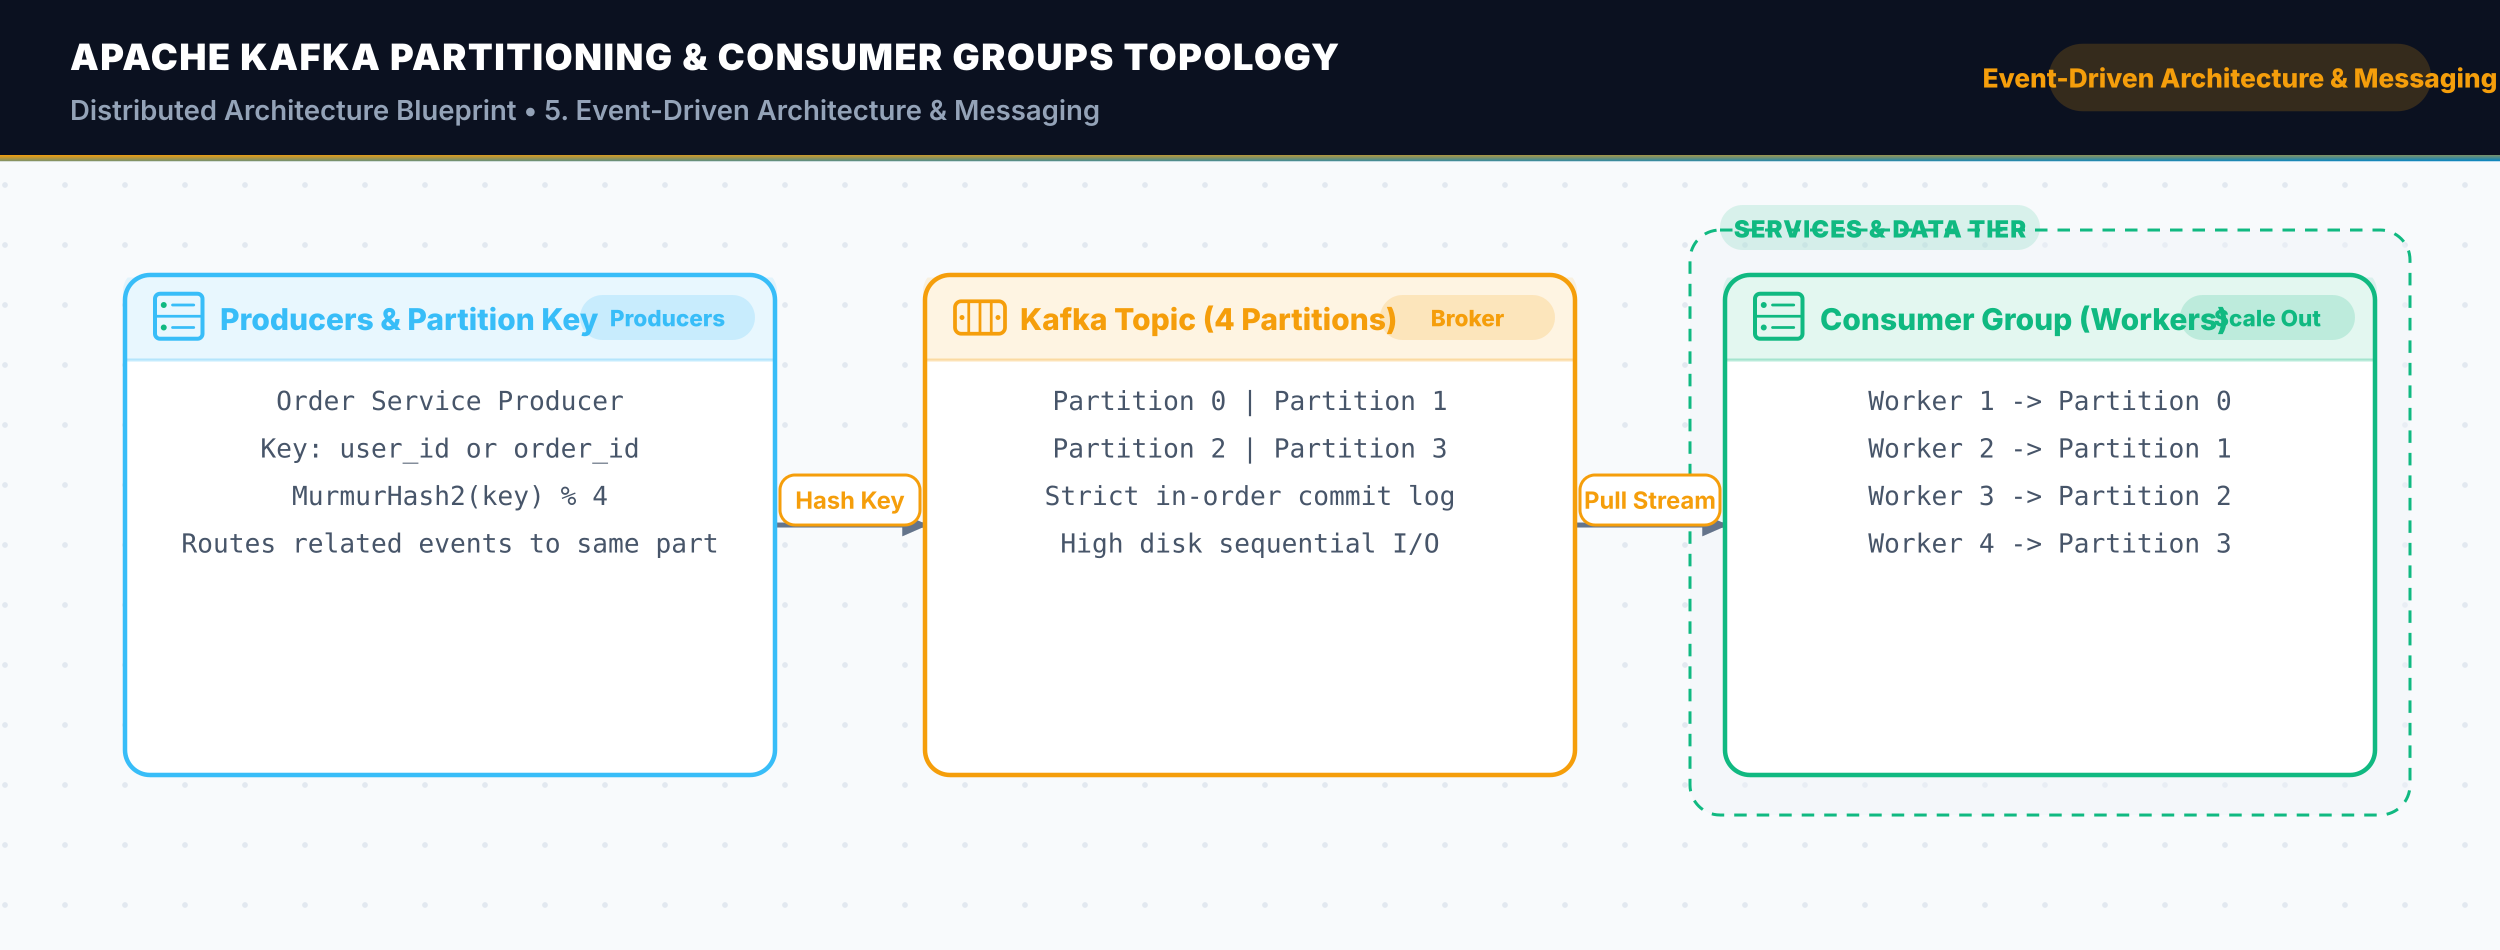
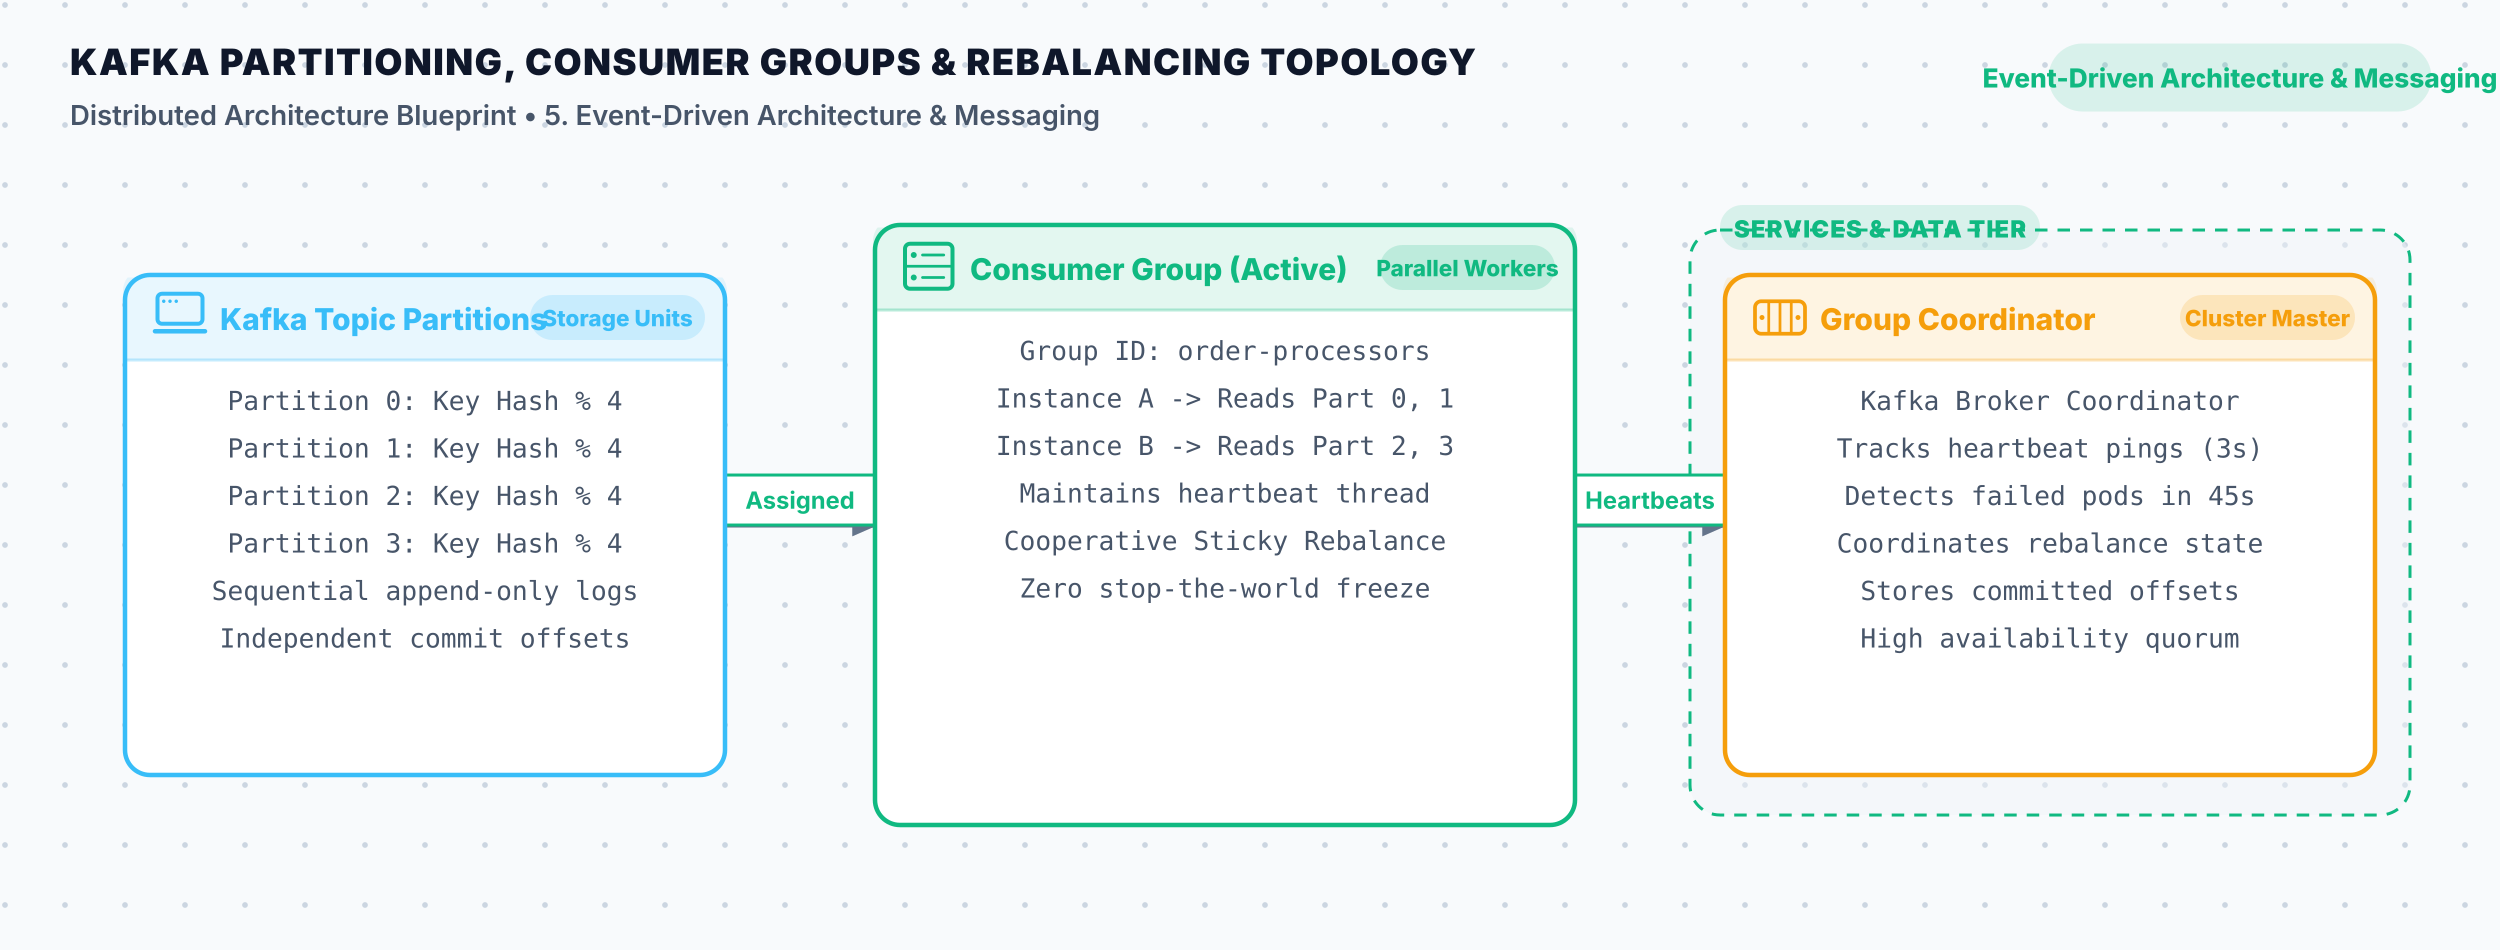
<svg xmlns="http://www.w3.org/2000/svg" viewBox="0 0 1000 380" width="1000" height="380">
  <defs>
    <style>
      .bg { fill: #f8fafc; }
-       .grid-dot { fill: #e2e8f0; }
-       .header-bg { fill: #0b1120; }
-       .header-title { fill: #ffffff; }
-       .header-sub { fill: #94a3b8; }
+       .grid-dot { fill: #cbd5e1; }
+       .header-title { fill: #0f172a; }
+       .header-sub { fill: #475569; }
      .card-bg { fill: #ffffff; }
      .text-muted { fill: #475569; }
      .arrow-line { stroke: #64748b; stroke-width: 2; fill: none; stroke-linecap: round; stroke-linejoin: round; }
      .arrow-dash { stroke: #94a3b8; stroke-width: 2; stroke-dasharray: 5,4; fill: none; stroke-linecap: round; }
      .arrow-head { fill: #64748b; }
      .pill-bg { fill: #ffffff; }
      .tier-bg { fill: rgba(241, 245, 249, 0.45); }

      @media (prefers-color-scheme: dark) {
        .bg { fill: #070b14; }
        .grid-dot { fill: #1e293b; }
-         .header-bg { fill: #030712; }
+         .header-title { fill: #f8fafc; }
+         .header-sub { fill: #94a3b8; }
        .card-bg { fill: #0f172a; }
        .text-muted { fill: #94a3b8; }
        .arrow-line { stroke: #94a3b8; }
        .arrow-dash { stroke: #64748b; }
        .arrow-head { fill: #94a3b8; }
        .pill-bg { fill: #0f172a; }
        .tier-bg { fill: rgba(15, 23, 42, 0.35); }
      }
    </style>
    <pattern id="grid" width="24" height="24" patternUnits="userSpaceOnUse">
      <circle cx="2" cy="2" r="1.15" class="grid-dot" />
    </pattern>
    <linearGradient id="headerGrad" x1="0%" y1="0%" x2="100%" y2="100%">
-       <stop offset="0%" stop-color="#f59e0b" />
+       <stop offset="0%" stop-color="#10b981" />
      <stop offset="100%" stop-color="#0284c7" />
    </linearGradient>
    <marker id="arrow" viewBox="0 0 10 10" refX="7" refY="5" markerWidth="6.5" markerHeight="6.5" orient="auto-start-reverse">
      <path d="M 0 1.5 L 8 5 L 0 8.5 z" class="arrow-head" />
    </marker>
  </defs>
  <rect width="1000" height="380" class="bg" />
  <rect width="1000" height="380" fill="url(#grid)" />
-   <rect x="0" y="0" width="1000" height="64" class="header-bg" />
-   <rect x="0" y="62" width="1000" height="2.5" fill="url(#headerGrad)" />
-   <text x="28" y="28" font-family="-apple-system, BlinkMacSystemFont, sans-serif" font-size="14.5" font-weight="900" class="header-title" letter-spacing="0.04em">APACHE KAFKA PARTITIONING &amp; CONSUMER GROUPS TOPOLOGY</text>
-   <text x="28" y="48" font-family="-apple-system, BlinkMacSystemFont, sans-serif" font-size="11" font-weight="600" class="header-sub">Distributed Architecture Blueprint • 5. Event-Driven Architecture &amp; Messaging</text>
-   <rect x="820" y="18" width="152" height="26" rx="13" fill="#f59e0b" opacity="0.18" stroke="#f59e0b" stroke-width="1" />
-   <text x="896" y="35" text-anchor="middle" font-family="-apple-system, BlinkMacSystemFont, sans-serif" font-size="10.5" font-weight="800" fill="#f59e0b">Event-Driven Architecture &amp; Messaging</text>
+   <text x="28" y="30" font-family="-apple-system, BlinkMacSystemFont, sans-serif" font-size="14.5" font-weight="900" class="header-title" letter-spacing="0.04em">KAFKA PARTITIONING, CONSUMER GROUPS &amp; REBALANCING TOPOLOGY</text>
+   <text x="28" y="50" font-family="-apple-system, BlinkMacSystemFont, sans-serif" font-size="11" font-weight="600" class="header-sub">Distributed Architecture Blueprint • 5. Event-Driven Architecture &amp; Messaging</text>
+   <rect x="820" y="18" width="152" height="26" rx="13" fill="#10b981" opacity="0.14" stroke="#10b981" stroke-width="1.2" />
+   <text x="896" y="35" text-anchor="middle" font-family="-apple-system, BlinkMacSystemFont, sans-serif" font-size="10.5" font-weight="800" fill="#10b981">Event-Driven Architecture &amp; Messaging</text>
  <g class="tier-group">
    <rect x="676" y="92" width="288" height="234" rx="12" class="tier-bg" stroke="#10b981" stroke-width="1.2" stroke-dasharray="5,4" />
    <rect x="688" y="82" width="128" height="18" rx="9" fill="#10b981" opacity="0.14" />
    <text x="752" y="95" text-anchor="middle" font-family="-apple-system, BlinkMacSystemFont, sans-serif" font-size="9.5" font-weight="850" fill="#10b981" letter-spacing="0.05em">SERVICES &amp; DATA TIER</text>
  </g>
  <g id="conn-0">
-     <path d="M 310 210 L 370 210" class="arrow-line" stroke="#f59e0b" marker-end="url(#arrow)" />
-     <rect x="312" y="190" width="56" height="20" rx="6" class="pill-bg" stroke="#f59e0b" stroke-width="1.2" />
-     <text x="340" y="203.5" text-anchor="middle" font-family="-apple-system, BlinkMacSystemFont, sans-serif" font-size="9.5" font-weight="750" fill="#f59e0b">Hash Key</text>
+     <path d="M 290 210 L 350 210" class="arrow-line" stroke="#10b981" marker-end="url(#arrow)" />
+     <rect x="283.8" y="190" width="72.4" height="20" rx="6" class="pill-bg" stroke="#10b981" stroke-width="1.2" />
+     <text x="320" y="203.5" text-anchor="middle" font-family="-apple-system, BlinkMacSystemFont, sans-serif" font-size="9.5" font-weight="750" fill="#10b981">Assigned</text>
  </g>
  <g id="conn-1">
-     <path d="M 630 210 L 690 210" class="arrow-line" stroke="#f59e0b" marker-end="url(#arrow)" />
-     <rect x="632" y="190" width="56" height="20" rx="6" class="pill-bg" stroke="#f59e0b" stroke-width="1.2" />
-     <text x="660" y="203.5" text-anchor="middle" font-family="-apple-system, BlinkMacSystemFont, sans-serif" font-size="9.5" font-weight="750" fill="#f59e0b">Pull Stream</text>
+     <path d="M 630 210 L 690 210" class="arrow-line" stroke="#10b981" marker-end="url(#arrow)" />
+     <rect x="617" y="190" width="86" height="20" rx="6" class="pill-bg" stroke="#10b981" stroke-width="1.2" />
+     <text x="660" y="203.5" text-anchor="middle" font-family="-apple-system, BlinkMacSystemFont, sans-serif" font-size="9.5" font-weight="750" fill="#10b981">Heartbeats</text>
  </g>
  <g id="node-0" class="node-card">
-     <rect x="50" y="110" width="260" height="200" rx="10" class="card-bg" stroke="#38bdf8" stroke-width="1.8" />
-     <path d="M 51 111 L 309 111 A 9 9 0 0 1 310 120 L 310 144 L 50 144 L 50 120 A 9 9 0 0 1 51 111 Z" fill="#38bdf8" opacity="0.12" />
-     <line x1="50" y1="144" x2="310" y2="144" stroke="#38bdf8" stroke-width="1.2" opacity="0.3" />
+     <rect x="50" y="110" width="240" height="200" rx="10" class="card-bg" stroke="#38bdf8" stroke-width="1.8" />
+     <path d="M 51 111 L 289 111 A 9 9 0 0 1 290 120 L 290 144 L 50 144 L 50 120 A 9 9 0 0 1 51 111 Z" fill="#38bdf8" opacity="0.12" />
+     <line x1="50" y1="144" x2="290" y2="144" stroke="#38bdf8" stroke-width="1.2" opacity="0.3" />
    <g transform="translate(62, 117.5)">
-       <rect x="0" y="0" width="19" height="18" rx="2" fill="none" stroke="#38bdf8" stroke-width="1.6" />
-       <line x1="0" y1="9" x2="19" y2="9" stroke="#38bdf8" stroke-width="1.1" />
-       <circle cx="3.5" cy="4.5" r="1.2" fill="#10b981" />
-       <line x1="7" y1="4.5" x2="15.5" y2="4.5" stroke="#38bdf8" stroke-width="1.1" stroke-linecap="round" />
-       <circle cx="3.5" cy="13.5" r="1.2" fill="#10b981" />
-       <line x1="7" y1="13.5" x2="15.5" y2="13.5" stroke="#38bdf8" stroke-width="1.1" stroke-linecap="round" />
+       <rect x="1" y="0" width="18" height="12" rx="1.8" fill="none" stroke="#38bdf8" stroke-width="1.6" />
+       <line x1="0" y1="15" x2="20" y2="15" stroke="#38bdf8" stroke-width="1.8" stroke-linecap="round" />
+       <circle cx="3.5" cy="3" r="0.7" fill="#38bdf8" />
+       <circle cx="6" cy="3" r="0.7" fill="#38bdf8" />
+       <circle cx="8.5" cy="3" r="0.7" fill="#38bdf8" />
    </g>
-     <text x="88" y="132" font-family="-apple-system, BlinkMacSystemFont, sans-serif" font-size="12" font-weight="800" fill="#38bdf8">Producers &amp; Partition Key</text>
-     <rect x="232" y="118" width="70" height="18" rx="9" fill="#38bdf8" opacity="0.18" />
-     <text x="267" y="130.5" text-anchor="middle" font-family="-apple-system, BlinkMacSystemFont, sans-serif" font-size="9" font-weight="800" fill="#38bdf8">Producers</text>
-     <text x="180" y="164" text-anchor="middle" font-family="ui-monospace, SFMono-Regular, Menlo, Monaco, Consolas, monospace" font-size="10.5" class="text-muted">Order Service Producer</text>
-     <text x="180" y="183" text-anchor="middle" font-family="ui-monospace, SFMono-Regular, Menlo, Monaco, Consolas, monospace" font-size="10.5" class="text-muted">Key: user_id or order_id</text>
-     <text x="180" y="202" text-anchor="middle" font-family="ui-monospace, SFMono-Regular, Menlo, Monaco, Consolas, monospace" font-size="10.5" class="text-muted">MurmurHash2(key) % 4</text>
-     <text x="180" y="221" text-anchor="middle" font-family="ui-monospace, SFMono-Regular, Menlo, Monaco, Consolas, monospace" font-size="10.5" class="text-muted">Routes related events to same part</text>
+     <text x="88" y="132" font-family="-apple-system, BlinkMacSystemFont, sans-serif" font-size="12" font-weight="800" fill="#38bdf8">Kafka Topic Partitions</text>
+     <rect x="212" y="118" width="70" height="18" rx="9" fill="#38bdf8" opacity="0.18" />
+     <text x="247" y="130.5" text-anchor="middle" font-family="-apple-system, BlinkMacSystemFont, sans-serif" font-size="9" font-weight="800" fill="#38bdf8">Storage Units</text>
+     <text x="170" y="164" text-anchor="middle" font-family="ui-monospace, SFMono-Regular, Menlo, Monaco, Consolas, monospace" font-size="10.5" class="text-muted">Partition 0: Key Hash % 4</text>
+     <text x="170" y="183" text-anchor="middle" font-family="ui-monospace, SFMono-Regular, Menlo, Monaco, Consolas, monospace" font-size="10.5" class="text-muted">Partition 1: Key Hash % 4</text>
+     <text x="170" y="202" text-anchor="middle" font-family="ui-monospace, SFMono-Regular, Menlo, Monaco, Consolas, monospace" font-size="10.5" class="text-muted">Partition 2: Key Hash % 4</text>
+     <text x="170" y="221" text-anchor="middle" font-family="ui-monospace, SFMono-Regular, Menlo, Monaco, Consolas, monospace" font-size="10.5" class="text-muted">Partition 3: Key Hash % 4</text>
+     <text x="170" y="240" text-anchor="middle" font-family="ui-monospace, SFMono-Regular, Menlo, Monaco, Consolas, monospace" font-size="10.5" class="text-muted">Sequential append-only logs</text>
+     <text x="170" y="259" text-anchor="middle" font-family="ui-monospace, SFMono-Regular, Menlo, Monaco, Consolas, monospace" font-size="10.5" class="text-muted">Independent commit offsets</text>
  </g>
  <g id="node-1" class="node-card">
-     <rect x="370" y="110" width="260" height="200" rx="10" class="card-bg" stroke="#f59e0b" stroke-width="1.8" />
-     <path d="M 371 111 L 629 111 A 9 9 0 0 1 630 120 L 630 144 L 370 144 L 370 120 A 9 9 0 0 1 371 111 Z" fill="#f59e0b" opacity="0.12" />
-     <line x1="370" y1="144" x2="630" y2="144" stroke="#f59e0b" stroke-width="1.2" opacity="0.3" />
-     <g transform="translate(382, 117.5)">
+     <rect x="350" y="90" width="280" height="240" rx="10" class="card-bg" stroke="#10b981" stroke-width="1.8" />
+     <path d="M 351 91 L 629 91 A 9 9 0 0 1 630 100 L 630 124 L 350 124 L 350 100 A 9 9 0 0 1 351 91 Z" fill="#10b981" opacity="0.12" />
+     <line x1="350" y1="124" x2="630" y2="124" stroke="#10b981" stroke-width="1.2" opacity="0.3" />
+     <g transform="translate(362, 97.5)">
+       <rect x="0" y="0" width="19" height="18" rx="2" fill="none" stroke="#10b981" stroke-width="1.6" />
+       <line x1="0" y1="9" x2="19" y2="9" stroke="#10b981" stroke-width="1.1" />
+       <circle cx="3.5" cy="4.5" r="1.2" fill="#10b981" />
+       <line x1="7" y1="4.5" x2="15.5" y2="4.5" stroke="#10b981" stroke-width="1.1" stroke-linecap="round" />
+       <circle cx="3.5" cy="13.5" r="1.2" fill="#10b981" />
+       <line x1="7" y1="13.5" x2="15.5" y2="13.5" stroke="#10b981" stroke-width="1.1" stroke-linecap="round" />
+     </g>
+     <text x="388" y="112" font-family="-apple-system, BlinkMacSystemFont, sans-serif" font-size="12" font-weight="800" fill="#10b981">Consumer Group (Active)</text>
+     <rect x="552" y="98" width="70" height="18" rx="9" fill="#10b981" opacity="0.18" />
+     <text x="587" y="110.5" text-anchor="middle" font-family="-apple-system, BlinkMacSystemFont, sans-serif" font-size="9" font-weight="800" fill="#10b981">Parallel Workers</text>
+     <text x="490" y="144" text-anchor="middle" font-family="ui-monospace, SFMono-Regular, Menlo, Monaco, Consolas, monospace" font-size="10.5" class="text-muted">Group ID: order-processors</text>
+     <text x="490" y="163" text-anchor="middle" font-family="ui-monospace, SFMono-Regular, Menlo, Monaco, Consolas, monospace" font-size="10.5" class="text-muted">Instance A -&gt; Reads Part 0, 1</text>
+     <text x="490" y="182" text-anchor="middle" font-family="ui-monospace, SFMono-Regular, Menlo, Monaco, Consolas, monospace" font-size="10.5" class="text-muted">Instance B -&gt; Reads Part 2, 3</text>
+     <text x="490" y="201" text-anchor="middle" font-family="ui-monospace, SFMono-Regular, Menlo, Monaco, Consolas, monospace" font-size="10.5" class="text-muted">Maintains heartbeat thread</text>
+     <text x="490" y="220" text-anchor="middle" font-family="ui-monospace, SFMono-Regular, Menlo, Monaco, Consolas, monospace" font-size="10.5" class="text-muted">Cooperative Sticky Rebalance</text>
+     <text x="490" y="239" text-anchor="middle" font-family="ui-monospace, SFMono-Regular, Menlo, Monaco, Consolas, monospace" font-size="10.5" class="text-muted">Zero stop-the-world freeze</text>
+   </g>
+   <g id="node-2" class="node-card">
+     <rect x="690" y="110" width="260" height="200" rx="10" class="card-bg" stroke="#f59e0b" stroke-width="1.8" />
+     <path d="M 691 111 L 949 111 A 9 9 0 0 1 950 120 L 950 144 L 690 144 L 690 120 A 9 9 0 0 1 691 111 Z" fill="#f59e0b" opacity="0.12" />
+     <line x1="690" y1="144" x2="950" y2="144" stroke="#f59e0b" stroke-width="1.2" opacity="0.3" />
+     <g transform="translate(702, 117.5)">
      <rect x="0" y="3" width="20" height="13" rx="2.5" fill="none" stroke="#f59e0b" stroke-width="1.5" />
      <line x1="5.5" y1="3" x2="5.5" y2="16" stroke="#f59e0b" stroke-width="1.1" />
      <line x1="10" y1="3" x2="10" y2="16" stroke="#f59e0b" stroke-width="1.1" />
      <line x1="14.5" y1="3" x2="14.5" y2="16" stroke="#f59e0b" stroke-width="1.1" />
      <circle cx="2.8" cy="9.5" r="1" fill="#f59e0b" />
      <circle cx="17.2" cy="9.5" r="1" fill="#f59e0b" />
    </g>
-     <text x="408" y="132" font-family="-apple-system, BlinkMacSystemFont, sans-serif" font-size="12" font-weight="800" fill="#f59e0b">Kafka Topic (4 Partitions)</text>
-     <rect x="552" y="118" width="70" height="18" rx="9" fill="#f59e0b" opacity="0.18" />
-     <text x="587" y="130.5" text-anchor="middle" font-family="-apple-system, BlinkMacSystemFont, sans-serif" font-size="9" font-weight="800" fill="#f59e0b">Broker</text>
-     <text x="500" y="164" text-anchor="middle" font-family="ui-monospace, SFMono-Regular, Menlo, Monaco, Consolas, monospace" font-size="10.5" class="text-muted">Partition 0 | Partition 1</text>
-     <text x="500" y="183" text-anchor="middle" font-family="ui-monospace, SFMono-Regular, Menlo, Monaco, Consolas, monospace" font-size="10.5" class="text-muted">Partition 2 | Partition 3</text>
-     <text x="500" y="202" text-anchor="middle" font-family="ui-monospace, SFMono-Regular, Menlo, Monaco, Consolas, monospace" font-size="10.5" class="text-muted">Strict in-order commit log</text>
-     <text x="500" y="221" text-anchor="middle" font-family="ui-monospace, SFMono-Regular, Menlo, Monaco, Consolas, monospace" font-size="10.5" class="text-muted">High disk sequential I/O</text>
-   </g>
-   <g id="node-2" class="node-card">
-     <rect x="690" y="110" width="260" height="200" rx="10" class="card-bg" stroke="#10b981" stroke-width="1.8" />
-     <path d="M 691 111 L 949 111 A 9 9 0 0 1 950 120 L 950 144 L 690 144 L 690 120 A 9 9 0 0 1 691 111 Z" fill="#10b981" opacity="0.12" />
-     <line x1="690" y1="144" x2="950" y2="144" stroke="#10b981" stroke-width="1.2" opacity="0.3" />
-     <g transform="translate(702, 117.5)">
-       <rect x="0" y="0" width="19" height="18" rx="2" fill="none" stroke="#10b981" stroke-width="1.6" />
-       <line x1="0" y1="9" x2="19" y2="9" stroke="#10b981" stroke-width="1.1" />
-       <circle cx="3.5" cy="4.5" r="1.2" fill="#10b981" />
-       <line x1="7" y1="4.5" x2="15.5" y2="4.5" stroke="#10b981" stroke-width="1.1" stroke-linecap="round" />
-       <circle cx="3.5" cy="13.5" r="1.2" fill="#10b981" />
-       <line x1="7" y1="13.5" x2="15.5" y2="13.5" stroke="#10b981" stroke-width="1.1" stroke-linecap="round" />
-     </g>
-     <text x="728" y="132" font-family="-apple-system, BlinkMacSystemFont, sans-serif" font-size="12" font-weight="800" fill="#10b981">Consumer Group (Workers)</text>
-     <rect x="872" y="118" width="70" height="18" rx="9" fill="#10b981" opacity="0.18" />
-     <text x="907" y="130.5" text-anchor="middle" font-family="-apple-system, BlinkMacSystemFont, sans-serif" font-size="9" font-weight="800" fill="#10b981">Scale Out</text>
-     <text x="820" y="164" text-anchor="middle" font-family="ui-monospace, SFMono-Regular, Menlo, Monaco, Consolas, monospace" font-size="10.5" class="text-muted">Worker 1 -&gt; Partition 0</text>
-     <text x="820" y="183" text-anchor="middle" font-family="ui-monospace, SFMono-Regular, Menlo, Monaco, Consolas, monospace" font-size="10.5" class="text-muted">Worker 2 -&gt; Partition 1</text>
-     <text x="820" y="202" text-anchor="middle" font-family="ui-monospace, SFMono-Regular, Menlo, Monaco, Consolas, monospace" font-size="10.5" class="text-muted">Worker 3 -&gt; Partition 2</text>
-     <text x="820" y="221" text-anchor="middle" font-family="ui-monospace, SFMono-Regular, Menlo, Monaco, Consolas, monospace" font-size="10.5" class="text-muted">Worker 4 -&gt; Partition 3</text>
+     <text x="728" y="132" font-family="-apple-system, BlinkMacSystemFont, sans-serif" font-size="12" font-weight="800" fill="#f59e0b">Group Coordinator</text>
+     <rect x="872" y="118" width="70" height="18" rx="9" fill="#f59e0b" opacity="0.18" />
+     <text x="907" y="130.5" text-anchor="middle" font-family="-apple-system, BlinkMacSystemFont, sans-serif" font-size="9" font-weight="800" fill="#f59e0b">Cluster Master</text>
+     <text x="820" y="164" text-anchor="middle" font-family="ui-monospace, SFMono-Regular, Menlo, Monaco, Consolas, monospace" font-size="10.5" class="text-muted">Kafka Broker Coordinator</text>
+     <text x="820" y="183" text-anchor="middle" font-family="ui-monospace, SFMono-Regular, Menlo, Monaco, Consolas, monospace" font-size="10.5" class="text-muted">Tracks heartbeat pings (3s)</text>
+     <text x="820" y="202" text-anchor="middle" font-family="ui-monospace, SFMono-Regular, Menlo, Monaco, Consolas, monospace" font-size="10.5" class="text-muted">Detects failed pods in 45s</text>
+     <text x="820" y="221" text-anchor="middle" font-family="ui-monospace, SFMono-Regular, Menlo, Monaco, Consolas, monospace" font-size="10.5" class="text-muted">Coordinates rebalance state</text>
+     <text x="820" y="240" text-anchor="middle" font-family="ui-monospace, SFMono-Regular, Menlo, Monaco, Consolas, monospace" font-size="10.5" class="text-muted">Stores committed offsets</text>
+     <text x="820" y="259" text-anchor="middle" font-family="ui-monospace, SFMono-Regular, Menlo, Monaco, Consolas, monospace" font-size="10.5" class="text-muted">High availability quorum</text>
  </g>
</svg>
